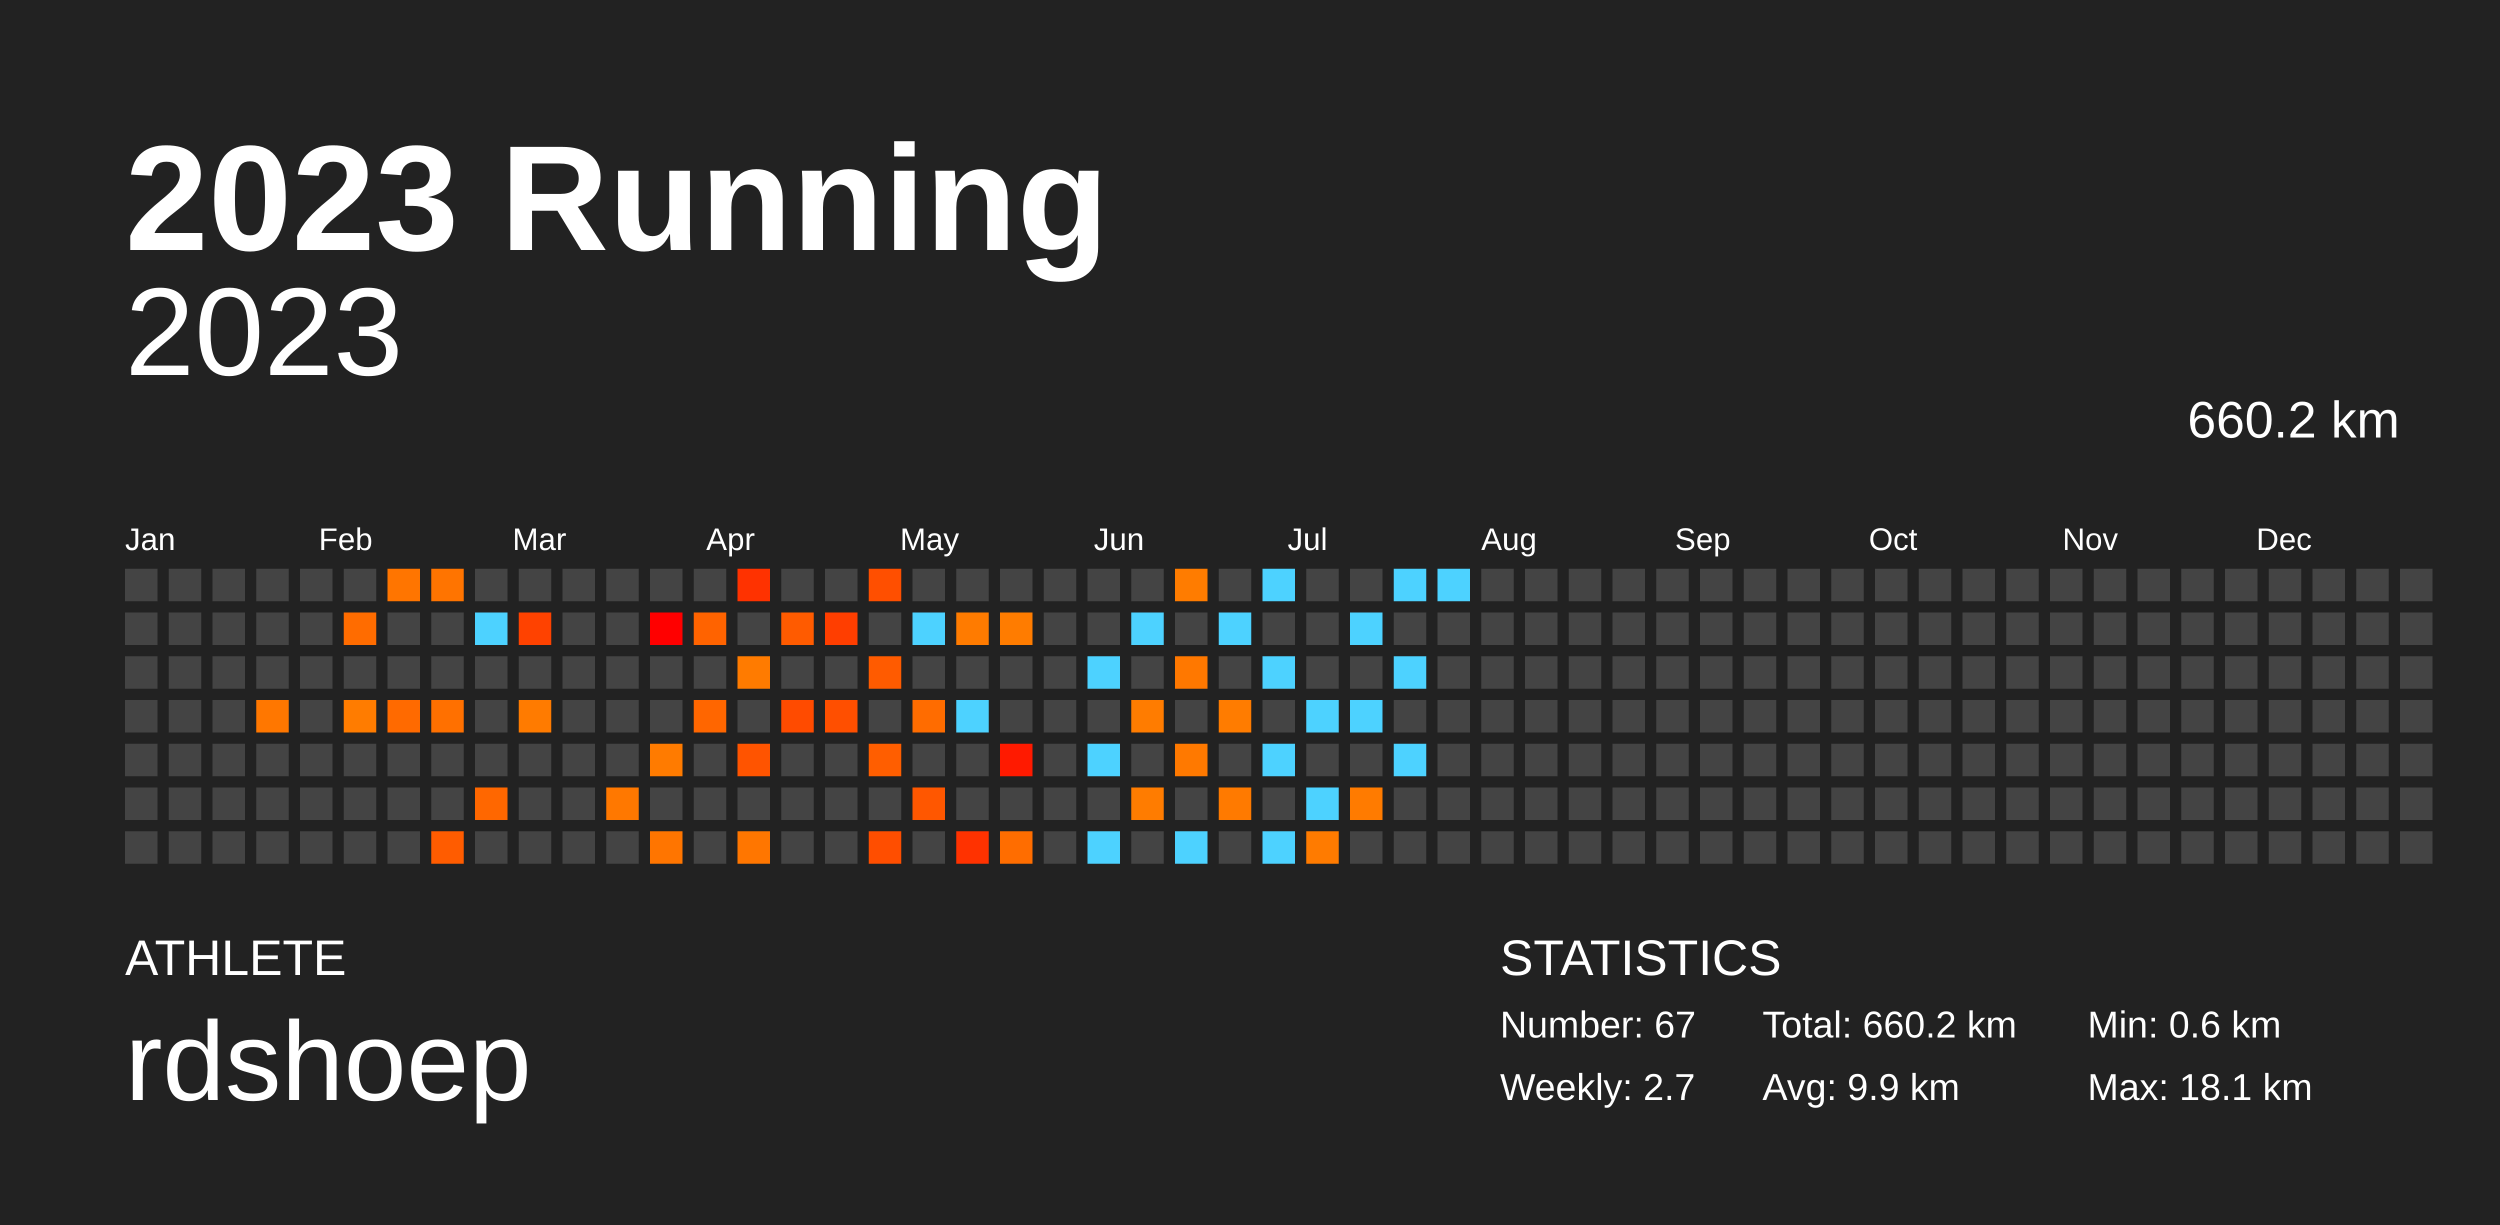
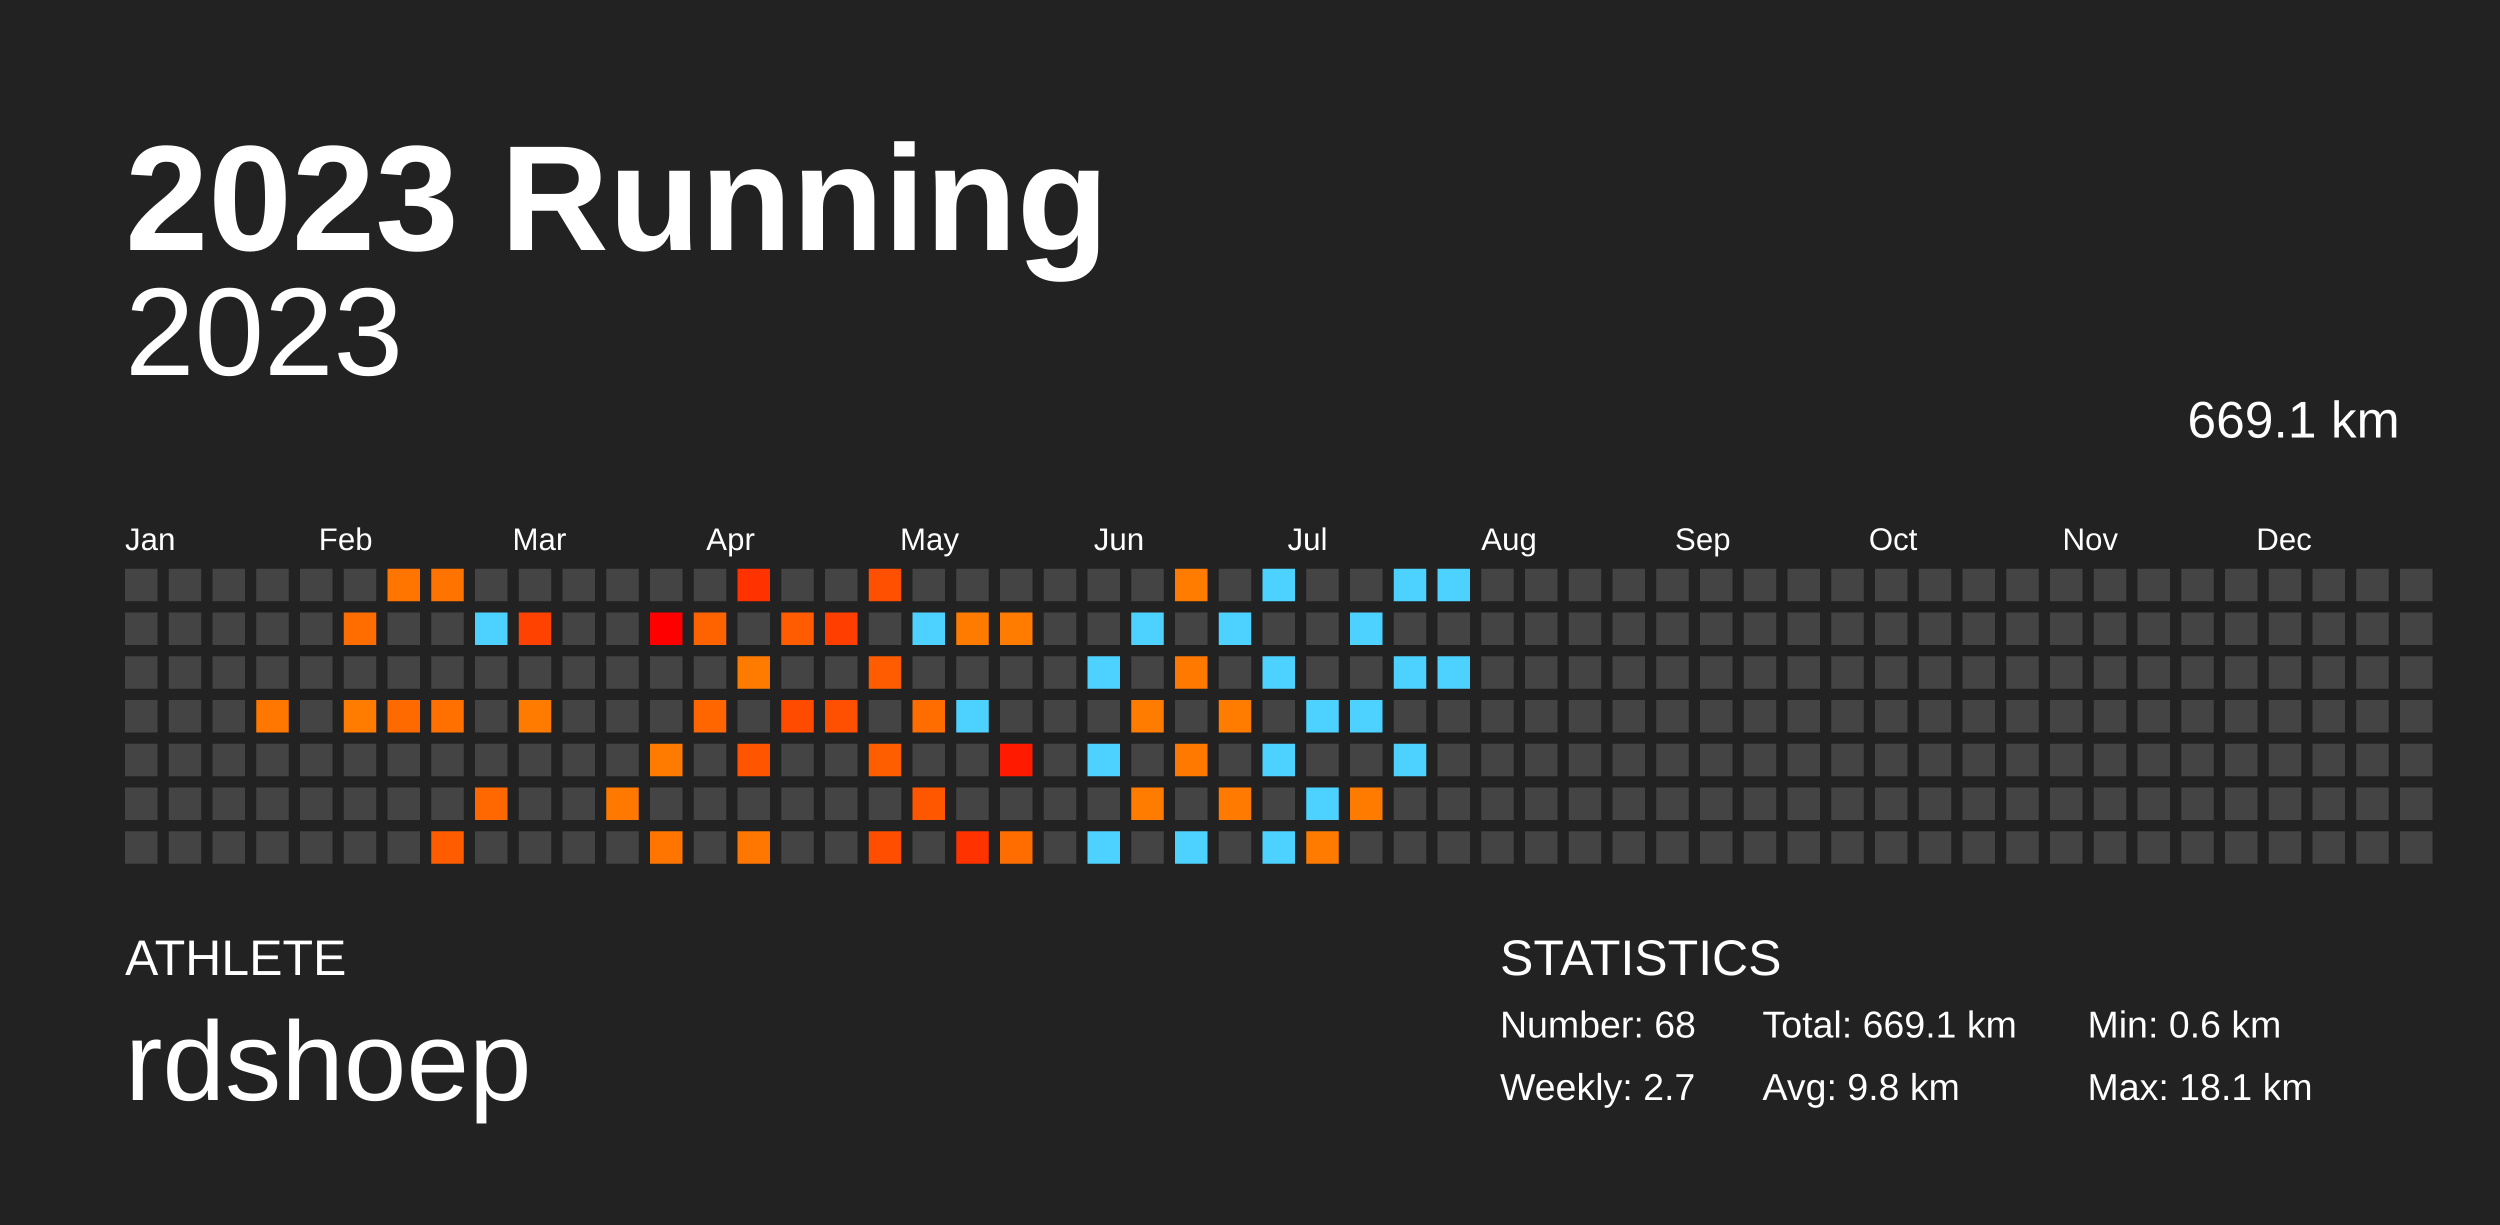
<svg xmlns="http://www.w3.org/2000/svg" baseProfile="full" height="98mm" version="1.1" viewBox="0,0,200,98" width="200mm">
  <defs />
  <rect fill="#222222" height="98" width="200" x="0" y="0" />
  <text fill="#FFFFFF" style="font-size:12px; font-family:Arial; font-weight:bold;" x="10" y="20">2023 Running</text>
  <text fill="#FFFFFF" style="font-size:4px; font-family:Arial" x="10" y="78">ATHLETE</text>
  <text fill="#FFFFFF" style="font-size:9px; font-family:Arial" x="10" y="88">rdshoep</text>
  <text fill="#FFFFFF" style="font-size:4px; font-family:Arial" x="120" y="78">STATISTICS</text>
-   <text fill="#FFFFFF" style="font-size:3px; font-family:Arial" x="120" y="83">Number: 67</text>
+   <text fill="#FFFFFF" style="font-size:3px; font-family:Arial" x="120" y="83">Number: 68</text>
  <text fill="#FFFFFF" style="font-size:3px; font-family:Arial" x="120" y="88">Weekly: 2.7</text>
-   <text fill="#FFFFFF" style="font-size:3px; font-family:Arial" x="141" y="83">Total: 660.2 km</text>
-   <text fill="#FFFFFF" style="font-size:3px; font-family:Arial" x="141" y="88">Avg: 9.9 km</text>
+   <text fill="#FFFFFF" style="font-size:3px; font-family:Arial" x="141" y="83">Total: 669.1 km</text>
+   <text fill="#FFFFFF" style="font-size:3px; font-family:Arial" x="141" y="88">Avg: 9.8 km</text>
  <text fill="#FFFFFF" style="font-size:3px; font-family:Arial" x="167" y="83">Min: 0.6 km</text>
  <text fill="#FFFFFF" style="font-size:3px; font-family:Arial" x="167" y="88">Max: 18.1 km</text>
  <text alignment-baseline="hanging" fill="#FFFFFF" style="font-size:10.0px; font-family:Arial;" x="10" y="30">2023</text>
-   <text alignment-baseline="hanging" fill="#FFFFFF" style="font-size:4.125px; font-family:Arial;" x="175" y="35">660.2 km</text>
+   <text alignment-baseline="hanging" fill="#FFFFFF" style="font-size:4.125px; font-family:Arial;" x="175" y="35">669.1 km</text>
  <text fill="#FFFFFF" style="font-size:2.5px; font-family:Arial" x="10.0" y="44">Jan</text>
  <text fill="#FFFFFF" style="font-size:2.5px; font-family:Arial" x="25.5" y="44">Feb</text>
  <text fill="#FFFFFF" style="font-size:2.5px; font-family:Arial" x="41.0" y="44">Mar</text>
  <text fill="#FFFFFF" style="font-size:2.5px; font-family:Arial" x="56.5" y="44">Apr</text>
  <text fill="#FFFFFF" style="font-size:2.5px; font-family:Arial" x="72.0" y="44">May</text>
  <text fill="#FFFFFF" style="font-size:2.5px; font-family:Arial" x="87.5" y="44">Jun</text>
  <text fill="#FFFFFF" style="font-size:2.5px; font-family:Arial" x="103.0" y="44">Jul</text>
  <text fill="#FFFFFF" style="font-size:2.5px; font-family:Arial" x="118.5" y="44">Aug</text>
  <text fill="#FFFFFF" style="font-size:2.5px; font-family:Arial" x="134.0" y="44">Sep</text>
  <text fill="#FFFFFF" style="font-size:2.5px; font-family:Arial" x="149.5" y="44">Oct</text>
  <text fill="#FFFFFF" style="font-size:2.5px; font-family:Arial" x="165.0" y="44">Nov</text>
  <text fill="#FFFFFF" style="font-size:2.5px; font-family:Arial" x="180.5" y="44">Dec</text>
  <rect fill="#444444" height="2.6" width="2.6" x="10.0" y="45.5" />
  <rect fill="#444444" height="2.6" width="2.6" x="10.0" y="49.0" />
  <rect fill="#444444" height="2.6" width="2.6" x="10.0" y="52.5" />
  <rect fill="#444444" height="2.6" width="2.6" x="10.0" y="56.0" />
  <rect fill="#444444" height="2.6" width="2.6" x="10.0" y="59.5" />
  <rect fill="#444444" height="2.6" width="2.6" x="10.0" y="63.0" />
  <rect fill="#444444" height="2.6" width="2.6" x="10.0" y="66.5" />
  <rect fill="#444444" height="2.6" width="2.6" x="13.5" y="45.5" />
  <rect fill="#444444" height="2.6" width="2.6" x="13.5" y="49.0" />
  <rect fill="#444444" height="2.6" width="2.6" x="13.5" y="52.5" />
  <rect fill="#444444" height="2.6" width="2.6" x="13.5" y="56.0" />
  <rect fill="#444444" height="2.6" width="2.6" x="13.5" y="59.5" />
  <rect fill="#444444" height="2.6" width="2.6" x="13.5" y="63.0" />
  <rect fill="#444444" height="2.6" width="2.6" x="13.5" y="66.5" />
  <rect fill="#444444" height="2.6" width="2.6" x="17.0" y="45.5" />
  <rect fill="#444444" height="2.6" width="2.6" x="17.0" y="49.0" />
  <rect fill="#444444" height="2.6" width="2.6" x="17.0" y="52.5" />
  <rect fill="#444444" height="2.6" width="2.6" x="17.0" y="56.0" />
  <rect fill="#444444" height="2.6" width="2.6" x="17.0" y="59.5" />
  <rect fill="#444444" height="2.6" width="2.6" x="17.0" y="63.0" />
  <rect fill="#444444" height="2.6" width="2.6" x="17.0" y="66.5" />
  <rect fill="#444444" height="2.6" width="2.6" x="20.5" y="45.5" />
  <rect fill="#444444" height="2.6" width="2.6" x="20.5" y="49.0" />
  <rect fill="#444444" height="2.6" width="2.6" x="20.5" y="52.5" />
  <rect fill="#ff7700" height="2.6" width="2.6" x="20.5" y="56.0" />
  <rect fill="#444444" height="2.6" width="2.6" x="20.5" y="59.5" />
  <rect fill="#444444" height="2.6" width="2.6" x="20.5" y="63.0" />
  <rect fill="#444444" height="2.6" width="2.6" x="20.5" y="66.5" />
  <rect fill="#444444" height="2.6" width="2.6" x="24.0" y="45.5" />
  <rect fill="#444444" height="2.6" width="2.6" x="24.0" y="49.0" />
  <rect fill="#444444" height="2.6" width="2.6" x="24.0" y="52.5" />
  <rect fill="#444444" height="2.6" width="2.6" x="24.0" y="56.0" />
  <rect fill="#444444" height="2.6" width="2.6" x="24.0" y="59.5" />
  <rect fill="#444444" height="2.6" width="2.6" x="24.0" y="63.0" />
  <rect fill="#444444" height="2.6" width="2.6" x="24.0" y="66.5" />
  <rect fill="#444444" height="2.6" width="2.6" x="27.5" y="45.5" />
  <rect fill="#ff6c00" height="2.6" width="2.6" x="27.5" y="49.0" />
  <rect fill="#444444" height="2.6" width="2.6" x="27.5" y="52.5" />
  <rect fill="#ff7c00" height="2.6" width="2.6" x="27.5" y="56.0" />
  <rect fill="#444444" height="2.6" width="2.6" x="27.5" y="59.5" />
  <rect fill="#444444" height="2.6" width="2.6" x="27.5" y="63.0" />
  <rect fill="#444444" height="2.6" width="2.6" x="27.5" y="66.5" />
  <rect fill="#ff7500" height="2.6" width="2.6" x="31.0" y="45.5" />
  <rect fill="#444444" height="2.6" width="2.6" x="31.0" y="49.0" />
  <rect fill="#444444" height="2.6" width="2.6" x="31.0" y="52.5" />
  <rect fill="#ff6a00" height="2.6" width="2.6" x="31.0" y="56.0" />
  <rect fill="#444444" height="2.6" width="2.6" x="31.0" y="59.5" />
  <rect fill="#444444" height="2.6" width="2.6" x="31.0" y="63.0" />
  <rect fill="#444444" height="2.6" width="2.6" x="31.0" y="66.5" />
  <rect fill="#ff7400" height="2.6" width="2.6" x="34.5" y="45.5" />
  <rect fill="#444444" height="2.6" width="2.6" x="34.5" y="49.0" />
  <rect fill="#444444" height="2.6" width="2.6" x="34.5" y="52.5" />
  <rect fill="#ff7000" height="2.6" width="2.6" x="34.5" y="56.0" />
  <rect fill="#444444" height="2.6" width="2.6" x="34.5" y="59.5" />
  <rect fill="#444444" height="2.6" width="2.6" x="34.5" y="63.0" />
  <rect fill="#ff5c00" height="2.6" width="2.6" x="34.5" y="66.5" />
  <rect fill="#444444" height="2.6" width="2.6" x="38.0" y="45.5" />
  <rect fill="#4dd2ff" height="2.6" width="2.6" x="38.0" y="49.0" />
  <rect fill="#444444" height="2.6" width="2.6" x="38.0" y="52.5" />
  <rect fill="#444444" height="2.6" width="2.6" x="38.0" y="56.0" />
  <rect fill="#444444" height="2.6" width="2.6" x="38.0" y="59.5" />
  <rect fill="#ff6700" height="2.6" width="2.6" x="38.0" y="63.0" />
  <rect fill="#444444" height="2.6" width="2.6" x="38.0" y="66.5" />
  <rect fill="#444444" height="2.6" width="2.6" x="41.5" y="45.5" />
  <rect fill="#ff4200" height="2.6" width="2.6" x="41.5" y="49.0" />
  <rect fill="#444444" height="2.6" width="2.6" x="41.5" y="52.5" />
  <rect fill="#ff7b00" height="2.6" width="2.6" x="41.5" y="56.0" />
  <rect fill="#444444" height="2.6" width="2.6" x="41.5" y="59.5" />
  <rect fill="#444444" height="2.6" width="2.6" x="41.5" y="63.0" />
  <rect fill="#444444" height="2.6" width="2.6" x="41.5" y="66.5" />
  <rect fill="#444444" height="2.6" width="2.6" x="45.0" y="45.5" />
  <rect fill="#444444" height="2.6" width="2.6" x="45.0" y="49.0" />
  <rect fill="#444444" height="2.6" width="2.6" x="45.0" y="52.5" />
  <rect fill="#444444" height="2.6" width="2.6" x="45.0" y="56.0" />
  <rect fill="#444444" height="2.6" width="2.6" x="45.0" y="59.5" />
  <rect fill="#444444" height="2.6" width="2.6" x="45.0" y="63.0" />
  <rect fill="#444444" height="2.6" width="2.6" x="45.0" y="66.5" />
  <rect fill="#444444" height="2.6" width="2.6" x="48.5" y="45.5" />
  <rect fill="#444444" height="2.6" width="2.6" x="48.5" y="49.0" />
  <rect fill="#444444" height="2.6" width="2.6" x="48.5" y="52.5" />
  <rect fill="#444444" height="2.6" width="2.6" x="48.5" y="56.0" />
  <rect fill="#444444" height="2.6" width="2.6" x="48.5" y="59.5" />
  <rect fill="#ff7800" height="2.6" width="2.6" x="48.5" y="63.0" />
  <rect fill="#444444" height="2.6" width="2.6" x="48.5" y="66.5" />
  <rect fill="#444444" height="2.6" width="2.6" x="52.0" y="45.5" />
  <rect fill="#ff0000" height="2.6" width="2.6" x="52.0" y="49.0" />
  <rect fill="#444444" height="2.6" width="2.6" x="52.0" y="52.5" />
  <rect fill="#444444" height="2.6" width="2.6" x="52.0" y="56.0" />
  <rect fill="#ff7b00" height="2.6" width="2.6" x="52.0" y="59.5" />
  <rect fill="#444444" height="2.6" width="2.6" x="52.0" y="63.0" />
  <rect fill="#ff7500" height="2.6" width="2.6" x="52.0" y="66.5" />
  <rect fill="#444444" height="2.6" width="2.6" x="55.5" y="45.5" />
  <rect fill="#ff6300" height="2.6" width="2.6" x="55.5" y="49.0" />
  <rect fill="#444444" height="2.6" width="2.6" x="55.5" y="52.5" />
  <rect fill="#ff6600" height="2.6" width="2.6" x="55.5" y="56.0" />
  <rect fill="#444444" height="2.6" width="2.6" x="55.5" y="59.5" />
  <rect fill="#444444" height="2.6" width="2.6" x="55.5" y="63.0" />
  <rect fill="#444444" height="2.6" width="2.6" x="55.5" y="66.5" />
  <rect fill="#ff3200" height="2.6" width="2.6" x="59.0" y="45.5" />
  <rect fill="#444444" height="2.6" width="2.6" x="59.0" y="49.0" />
  <rect fill="#ff7b00" height="2.6" width="2.6" x="59.0" y="52.5" />
  <rect fill="#444444" height="2.6" width="2.6" x="59.0" y="56.0" />
  <rect fill="#ff5400" height="2.6" width="2.6" x="59.0" y="59.5" />
  <rect fill="#444444" height="2.6" width="2.6" x="59.0" y="63.0" />
  <rect fill="#ff7600" height="2.6" width="2.6" x="59.0" y="66.5" />
  <rect fill="#444444" height="2.6" width="2.6" x="62.5" y="45.5" />
  <rect fill="#ff5b00" height="2.6" width="2.6" x="62.5" y="49.0" />
  <rect fill="#444444" height="2.6" width="2.6" x="62.5" y="52.5" />
  <rect fill="#ff4b00" height="2.6" width="2.6" x="62.5" y="56.0" />
  <rect fill="#444444" height="2.6" width="2.6" x="62.5" y="59.5" />
  <rect fill="#444444" height="2.6" width="2.6" x="62.5" y="63.0" />
  <rect fill="#444444" height="2.6" width="2.6" x="62.5" y="66.5" />
  <rect fill="#444444" height="2.6" width="2.6" x="66.0" y="45.5" />
  <rect fill="#ff3e00" height="2.6" width="2.6" x="66.0" y="49.0" />
  <rect fill="#444444" height="2.6" width="2.6" x="66.0" y="52.5" />
  <rect fill="#ff4f00" height="2.6" width="2.6" x="66.0" y="56.0" />
  <rect fill="#444444" height="2.6" width="2.6" x="66.0" y="59.5" />
  <rect fill="#444444" height="2.6" width="2.6" x="66.0" y="63.0" />
  <rect fill="#444444" height="2.6" width="2.6" x="66.0" y="66.5" />
  <rect fill="#ff4f00" height="2.6" width="2.6" x="69.5" y="45.5" />
  <rect fill="#444444" height="2.6" width="2.6" x="69.5" y="49.0" />
  <rect fill="#ff5b00" height="2.6" width="2.6" x="69.5" y="52.5" />
  <rect fill="#444444" height="2.6" width="2.6" x="69.5" y="56.0" />
  <rect fill="#ff5e00" height="2.6" width="2.6" x="69.5" y="59.5" />
  <rect fill="#444444" height="2.6" width="2.6" x="69.5" y="63.0" />
  <rect fill="#ff4e00" height="2.6" width="2.6" x="69.5" y="66.5" />
  <rect fill="#444444" height="2.6" width="2.6" x="73.0" y="45.5" />
  <rect fill="#4dd2ff" height="2.6" width="2.6" x="73.0" y="49.0" />
  <rect fill="#444444" height="2.6" width="2.6" x="73.0" y="52.5" />
  <rect fill="#ff6c00" height="2.6" width="2.6" x="73.0" y="56.0" />
  <rect fill="#444444" height="2.6" width="2.6" x="73.0" y="59.5" />
  <rect fill="#ff5700" height="2.6" width="2.6" x="73.0" y="63.0" />
  <rect fill="#444444" height="2.6" width="2.6" x="73.0" y="66.5" />
  <rect fill="#444444" height="2.6" width="2.6" x="76.5" y="45.5" />
  <rect fill="#ff7b00" height="2.6" width="2.6" x="76.5" y="49.0" />
  <rect fill="#444444" height="2.6" width="2.6" x="76.5" y="52.5" />
  <rect fill="#4dd2ff" height="2.6" width="2.6" x="76.5" y="56.0" />
  <rect fill="#444444" height="2.6" width="2.6" x="76.5" y="59.5" />
  <rect fill="#444444" height="2.6" width="2.6" x="76.5" y="63.0" />
  <rect fill="#ff3200" height="2.6" width="2.6" x="76.5" y="66.5" />
  <rect fill="#444444" height="2.6" width="2.6" x="80.0" y="45.5" />
  <rect fill="#ff7c00" height="2.6" width="2.6" x="80.0" y="49.0" />
  <rect fill="#444444" height="2.6" width="2.6" x="80.0" y="52.5" />
  <rect fill="#444444" height="2.6" width="2.6" x="80.0" y="56.0" />
  <rect fill="#ff1a00" height="2.6" width="2.6" x="80.0" y="59.5" />
  <rect fill="#444444" height="2.6" width="2.6" x="80.0" y="63.0" />
  <rect fill="#ff6d00" height="2.6" width="2.6" x="80.0" y="66.5" />
  <rect fill="#444444" height="2.6" width="2.6" x="83.5" y="45.5" />
  <rect fill="#444444" height="2.6" width="2.6" x="83.5" y="49.0" />
  <rect fill="#444444" height="2.6" width="2.6" x="83.5" y="52.5" />
  <rect fill="#444444" height="2.6" width="2.6" x="83.5" y="56.0" />
  <rect fill="#444444" height="2.6" width="2.6" x="83.5" y="59.5" />
  <rect fill="#444444" height="2.6" width="2.6" x="83.5" y="63.0" />
  <rect fill="#444444" height="2.6" width="2.6" x="83.5" y="66.5" />
  <rect fill="#444444" height="2.6" width="2.6" x="87.0" y="45.5" />
  <rect fill="#444444" height="2.6" width="2.6" x="87.0" y="49.0" />
  <rect fill="#4dd2ff" height="2.6" width="2.6" x="87.0" y="52.5" />
  <rect fill="#444444" height="2.6" width="2.6" x="87.0" y="56.0" />
  <rect fill="#4dd2ff" height="2.6" width="2.6" x="87.0" y="59.5" />
  <rect fill="#444444" height="2.6" width="2.6" x="87.0" y="63.0" />
  <rect fill="#4dd2ff" height="2.6" width="2.6" x="87.0" y="66.5" />
  <rect fill="#444444" height="2.6" width="2.6" x="90.5" y="45.5" />
  <rect fill="#4dd2ff" height="2.6" width="2.6" x="90.5" y="49.0" />
  <rect fill="#444444" height="2.6" width="2.6" x="90.5" y="52.5" />
  <rect fill="#ff7c00" height="2.6" width="2.6" x="90.5" y="56.0" />
  <rect fill="#444444" height="2.6" width="2.6" x="90.5" y="59.5" />
  <rect fill="#ff7c00" height="2.6" width="2.6" x="90.5" y="63.0" />
  <rect fill="#444444" height="2.6" width="2.6" x="90.5" y="66.5" />
  <rect fill="#ff7c00" height="2.6" width="2.6" x="94.0" y="45.5" />
  <rect fill="#444444" height="2.6" width="2.6" x="94.0" y="49.0" />
  <rect fill="#ff7800" height="2.6" width="2.6" x="94.0" y="52.5" />
  <rect fill="#444444" height="2.6" width="2.6" x="94.0" y="56.0" />
  <rect fill="#ff7900" height="2.6" width="2.6" x="94.0" y="59.5" />
  <rect fill="#444444" height="2.6" width="2.6" x="94.0" y="63.0" />
  <rect fill="#4dd2ff" height="2.6" width="2.6" x="94.0" y="66.5" />
  <rect fill="#444444" height="2.6" width="2.6" x="97.5" y="45.5" />
  <rect fill="#4dd2ff" height="2.6" width="2.6" x="97.5" y="49.0" />
  <rect fill="#444444" height="2.6" width="2.6" x="97.5" y="52.5" />
  <rect fill="#ff7c00" height="2.6" width="2.6" x="97.5" y="56.0" />
  <rect fill="#444444" height="2.6" width="2.6" x="97.5" y="59.5" />
  <rect fill="#ff7a00" height="2.6" width="2.6" x="97.5" y="63.0" />
  <rect fill="#444444" height="2.6" width="2.6" x="97.5" y="66.5" />
  <rect fill="#4dd2ff" height="2.6" width="2.6" x="101.0" y="45.5" />
  <rect fill="#444444" height="2.6" width="2.6" x="101.0" y="49.0" />
  <rect fill="#4dd2ff" height="2.6" width="2.6" x="101.0" y="52.5" />
  <rect fill="#444444" height="2.6" width="2.6" x="101.0" y="56.0" />
  <rect fill="#4dd2ff" height="2.6" width="2.6" x="101.0" y="59.5" />
  <rect fill="#444444" height="2.6" width="2.6" x="101.0" y="63.0" />
  <rect fill="#4dd2ff" height="2.6" width="2.6" x="101.0" y="66.5" />
  <rect fill="#444444" height="2.6" width="2.6" x="104.5" y="45.5" />
  <rect fill="#444444" height="2.6" width="2.6" x="104.5" y="49.0" />
  <rect fill="#444444" height="2.6" width="2.6" x="104.5" y="52.5" />
  <rect fill="#4dd2ff" height="2.6" width="2.6" x="104.5" y="56.0" />
  <rect fill="#444444" height="2.6" width="2.6" x="104.5" y="59.5" />
  <rect fill="#4dd2ff" height="2.6" width="2.6" x="104.5" y="63.0" />
  <rect fill="#ff7b00" height="2.6" width="2.6" x="104.5" y="66.5" />
  <rect fill="#444444" height="2.6" width="2.6" x="108.0" y="45.5" />
  <rect fill="#4dd2ff" height="2.6" width="2.6" x="108.0" y="49.0" />
  <rect fill="#444444" height="2.6" width="2.6" x="108.0" y="52.5" />
  <rect fill="#4dd2ff" height="2.6" width="2.6" x="108.0" y="56.0" />
  <rect fill="#444444" height="2.6" width="2.6" x="108.0" y="59.5" />
  <rect fill="#ff7b00" height="2.6" width="2.6" x="108.0" y="63.0" />
  <rect fill="#444444" height="2.6" width="2.6" x="108.0" y="66.5" />
  <rect fill="#4dd2ff" height="2.6" width="2.6" x="111.5" y="45.5" />
  <rect fill="#444444" height="2.6" width="2.6" x="111.5" y="49.0" />
  <rect fill="#4dd2ff" height="2.6" width="2.6" x="111.5" y="52.5" />
  <rect fill="#444444" height="2.6" width="2.6" x="111.5" y="56.0" />
  <rect fill="#4dd2ff" height="2.6" width="2.6" x="111.5" y="59.5" />
  <rect fill="#444444" height="2.6" width="2.6" x="111.5" y="63.0" />
  <rect fill="#444444" height="2.6" width="2.6" x="111.5" y="66.5" />
  <rect fill="#4dd2ff" height="2.6" width="2.6" x="115.0" y="45.5" />
  <rect fill="#444444" height="2.6" width="2.6" x="115.0" y="49.0" />
-   <rect fill="#444444" height="2.6" width="2.6" x="115.0" y="52.5" />
+   <rect fill="#4dd2ff" height="2.6" width="2.6" x="115.0" y="52.5" />
  <rect fill="#444444" height="2.6" width="2.6" x="115.0" y="56.0" />
  <rect fill="#444444" height="2.6" width="2.6" x="115.0" y="59.5" />
  <rect fill="#444444" height="2.6" width="2.6" x="115.0" y="63.0" />
  <rect fill="#444444" height="2.6" width="2.6" x="115.0" y="66.5" />
  <rect fill="#444444" height="2.6" width="2.6" x="118.5" y="45.5" />
  <rect fill="#444444" height="2.6" width="2.6" x="118.5" y="49.0" />
  <rect fill="#444444" height="2.6" width="2.6" x="118.5" y="52.5" />
  <rect fill="#444444" height="2.6" width="2.6" x="118.5" y="56.0" />
  <rect fill="#444444" height="2.6" width="2.6" x="118.5" y="59.5" />
  <rect fill="#444444" height="2.6" width="2.6" x="118.5" y="63.0" />
  <rect fill="#444444" height="2.6" width="2.6" x="118.5" y="66.5" />
  <rect fill="#444444" height="2.6" width="2.6" x="122.0" y="45.5" />
  <rect fill="#444444" height="2.6" width="2.6" x="122.0" y="49.0" />
  <rect fill="#444444" height="2.6" width="2.6" x="122.0" y="52.5" />
  <rect fill="#444444" height="2.6" width="2.6" x="122.0" y="56.0" />
  <rect fill="#444444" height="2.6" width="2.6" x="122.0" y="59.5" />
  <rect fill="#444444" height="2.6" width="2.6" x="122.0" y="63.0" />
  <rect fill="#444444" height="2.6" width="2.6" x="122.0" y="66.5" />
  <rect fill="#444444" height="2.6" width="2.6" x="125.5" y="45.5" />
  <rect fill="#444444" height="2.6" width="2.6" x="125.5" y="49.0" />
  <rect fill="#444444" height="2.6" width="2.6" x="125.5" y="52.5" />
  <rect fill="#444444" height="2.6" width="2.6" x="125.5" y="56.0" />
  <rect fill="#444444" height="2.6" width="2.6" x="125.5" y="59.5" />
  <rect fill="#444444" height="2.6" width="2.6" x="125.5" y="63.0" />
  <rect fill="#444444" height="2.6" width="2.6" x="125.5" y="66.5" />
  <rect fill="#444444" height="2.6" width="2.6" x="129.0" y="45.5" />
  <rect fill="#444444" height="2.6" width="2.6" x="129.0" y="49.0" />
  <rect fill="#444444" height="2.6" width="2.6" x="129.0" y="52.5" />
  <rect fill="#444444" height="2.6" width="2.6" x="129.0" y="56.0" />
  <rect fill="#444444" height="2.6" width="2.6" x="129.0" y="59.5" />
  <rect fill="#444444" height="2.6" width="2.6" x="129.0" y="63.0" />
  <rect fill="#444444" height="2.6" width="2.6" x="129.0" y="66.5" />
  <rect fill="#444444" height="2.6" width="2.6" x="132.5" y="45.5" />
  <rect fill="#444444" height="2.6" width="2.6" x="132.5" y="49.0" />
  <rect fill="#444444" height="2.6" width="2.6" x="132.5" y="52.5" />
  <rect fill="#444444" height="2.6" width="2.6" x="132.5" y="56.0" />
  <rect fill="#444444" height="2.6" width="2.6" x="132.5" y="59.5" />
  <rect fill="#444444" height="2.6" width="2.6" x="132.5" y="63.0" />
  <rect fill="#444444" height="2.6" width="2.6" x="132.5" y="66.5" />
  <rect fill="#444444" height="2.6" width="2.6" x="136.0" y="45.5" />
  <rect fill="#444444" height="2.6" width="2.6" x="136.0" y="49.0" />
  <rect fill="#444444" height="2.6" width="2.6" x="136.0" y="52.5" />
  <rect fill="#444444" height="2.6" width="2.6" x="136.0" y="56.0" />
  <rect fill="#444444" height="2.6" width="2.6" x="136.0" y="59.5" />
  <rect fill="#444444" height="2.6" width="2.6" x="136.0" y="63.0" />
  <rect fill="#444444" height="2.6" width="2.6" x="136.0" y="66.5" />
  <rect fill="#444444" height="2.6" width="2.6" x="139.5" y="45.5" />
  <rect fill="#444444" height="2.6" width="2.6" x="139.5" y="49.0" />
  <rect fill="#444444" height="2.6" width="2.6" x="139.5" y="52.5" />
  <rect fill="#444444" height="2.6" width="2.6" x="139.5" y="56.0" />
  <rect fill="#444444" height="2.6" width="2.6" x="139.5" y="59.5" />
  <rect fill="#444444" height="2.6" width="2.6" x="139.5" y="63.0" />
  <rect fill="#444444" height="2.6" width="2.6" x="139.5" y="66.5" />
  <rect fill="#444444" height="2.6" width="2.6" x="143.0" y="45.5" />
  <rect fill="#444444" height="2.6" width="2.6" x="143.0" y="49.0" />
  <rect fill="#444444" height="2.6" width="2.6" x="143.0" y="52.5" />
  <rect fill="#444444" height="2.6" width="2.6" x="143.0" y="56.0" />
  <rect fill="#444444" height="2.6" width="2.6" x="143.0" y="59.5" />
  <rect fill="#444444" height="2.6" width="2.6" x="143.0" y="63.0" />
  <rect fill="#444444" height="2.6" width="2.6" x="143.0" y="66.5" />
  <rect fill="#444444" height="2.6" width="2.6" x="146.5" y="45.5" />
  <rect fill="#444444" height="2.6" width="2.6" x="146.5" y="49.0" />
  <rect fill="#444444" height="2.6" width="2.6" x="146.5" y="52.5" />
  <rect fill="#444444" height="2.6" width="2.6" x="146.5" y="56.0" />
  <rect fill="#444444" height="2.6" width="2.6" x="146.5" y="59.5" />
  <rect fill="#444444" height="2.6" width="2.6" x="146.5" y="63.0" />
  <rect fill="#444444" height="2.6" width="2.6" x="146.5" y="66.5" />
  <rect fill="#444444" height="2.6" width="2.6" x="150.0" y="45.5" />
  <rect fill="#444444" height="2.6" width="2.6" x="150.0" y="49.0" />
  <rect fill="#444444" height="2.6" width="2.6" x="150.0" y="52.5" />
  <rect fill="#444444" height="2.6" width="2.6" x="150.0" y="56.0" />
  <rect fill="#444444" height="2.6" width="2.6" x="150.0" y="59.5" />
  <rect fill="#444444" height="2.6" width="2.6" x="150.0" y="63.0" />
  <rect fill="#444444" height="2.6" width="2.6" x="150.0" y="66.5" />
  <rect fill="#444444" height="2.6" width="2.6" x="153.5" y="45.5" />
  <rect fill="#444444" height="2.6" width="2.6" x="153.5" y="49.0" />
  <rect fill="#444444" height="2.6" width="2.6" x="153.5" y="52.5" />
  <rect fill="#444444" height="2.6" width="2.6" x="153.5" y="56.0" />
  <rect fill="#444444" height="2.6" width="2.6" x="153.5" y="59.5" />
  <rect fill="#444444" height="2.6" width="2.6" x="153.5" y="63.0" />
  <rect fill="#444444" height="2.6" width="2.6" x="153.5" y="66.5" />
  <rect fill="#444444" height="2.6" width="2.6" x="157.0" y="45.5" />
  <rect fill="#444444" height="2.6" width="2.6" x="157.0" y="49.0" />
  <rect fill="#444444" height="2.6" width="2.6" x="157.0" y="52.5" />
  <rect fill="#444444" height="2.6" width="2.6" x="157.0" y="56.0" />
  <rect fill="#444444" height="2.6" width="2.6" x="157.0" y="59.5" />
  <rect fill="#444444" height="2.6" width="2.6" x="157.0" y="63.0" />
  <rect fill="#444444" height="2.6" width="2.6" x="157.0" y="66.5" />
  <rect fill="#444444" height="2.6" width="2.6" x="160.5" y="45.5" />
  <rect fill="#444444" height="2.6" width="2.6" x="160.5" y="49.0" />
  <rect fill="#444444" height="2.6" width="2.6" x="160.5" y="52.5" />
  <rect fill="#444444" height="2.6" width="2.6" x="160.5" y="56.0" />
  <rect fill="#444444" height="2.6" width="2.6" x="160.5" y="59.5" />
  <rect fill="#444444" height="2.6" width="2.6" x="160.5" y="63.0" />
  <rect fill="#444444" height="2.6" width="2.6" x="160.5" y="66.5" />
  <rect fill="#444444" height="2.6" width="2.6" x="164.0" y="45.5" />
  <rect fill="#444444" height="2.6" width="2.6" x="164.0" y="49.0" />
  <rect fill="#444444" height="2.6" width="2.6" x="164.0" y="52.5" />
  <rect fill="#444444" height="2.6" width="2.6" x="164.0" y="56.0" />
  <rect fill="#444444" height="2.6" width="2.6" x="164.0" y="59.5" />
  <rect fill="#444444" height="2.6" width="2.6" x="164.0" y="63.0" />
  <rect fill="#444444" height="2.6" width="2.6" x="164.0" y="66.5" />
  <rect fill="#444444" height="2.6" width="2.6" x="167.5" y="45.5" />
  <rect fill="#444444" height="2.6" width="2.6" x="167.5" y="49.0" />
  <rect fill="#444444" height="2.6" width="2.6" x="167.5" y="52.5" />
  <rect fill="#444444" height="2.6" width="2.6" x="167.5" y="56.0" />
  <rect fill="#444444" height="2.6" width="2.6" x="167.5" y="59.5" />
  <rect fill="#444444" height="2.6" width="2.6" x="167.5" y="63.0" />
  <rect fill="#444444" height="2.6" width="2.6" x="167.5" y="66.5" />
  <rect fill="#444444" height="2.6" width="2.6" x="171.0" y="45.5" />
  <rect fill="#444444" height="2.6" width="2.6" x="171.0" y="49.0" />
  <rect fill="#444444" height="2.6" width="2.6" x="171.0" y="52.5" />
  <rect fill="#444444" height="2.6" width="2.6" x="171.0" y="56.0" />
  <rect fill="#444444" height="2.6" width="2.6" x="171.0" y="59.5" />
  <rect fill="#444444" height="2.6" width="2.6" x="171.0" y="63.0" />
  <rect fill="#444444" height="2.6" width="2.6" x="171.0" y="66.5" />
  <rect fill="#444444" height="2.6" width="2.6" x="174.5" y="45.5" />
  <rect fill="#444444" height="2.6" width="2.6" x="174.5" y="49.0" />
  <rect fill="#444444" height="2.6" width="2.6" x="174.5" y="52.5" />
  <rect fill="#444444" height="2.6" width="2.6" x="174.5" y="56.0" />
  <rect fill="#444444" height="2.6" width="2.6" x="174.5" y="59.5" />
  <rect fill="#444444" height="2.6" width="2.6" x="174.5" y="63.0" />
  <rect fill="#444444" height="2.6" width="2.6" x="174.5" y="66.5" />
  <rect fill="#444444" height="2.6" width="2.6" x="178.0" y="45.5" />
  <rect fill="#444444" height="2.6" width="2.6" x="178.0" y="49.0" />
  <rect fill="#444444" height="2.6" width="2.6" x="178.0" y="52.5" />
  <rect fill="#444444" height="2.6" width="2.6" x="178.0" y="56.0" />
  <rect fill="#444444" height="2.6" width="2.6" x="178.0" y="59.5" />
  <rect fill="#444444" height="2.6" width="2.6" x="178.0" y="63.0" />
  <rect fill="#444444" height="2.6" width="2.6" x="178.0" y="66.5" />
  <rect fill="#444444" height="2.6" width="2.6" x="181.5" y="45.5" />
  <rect fill="#444444" height="2.6" width="2.6" x="181.5" y="49.0" />
  <rect fill="#444444" height="2.6" width="2.6" x="181.5" y="52.5" />
  <rect fill="#444444" height="2.6" width="2.6" x="181.5" y="56.0" />
  <rect fill="#444444" height="2.6" width="2.6" x="181.5" y="59.5" />
  <rect fill="#444444" height="2.6" width="2.6" x="181.5" y="63.0" />
  <rect fill="#444444" height="2.6" width="2.6" x="181.5" y="66.5" />
  <rect fill="#444444" height="2.6" width="2.6" x="185.0" y="45.5" />
  <rect fill="#444444" height="2.6" width="2.6" x="185.0" y="49.0" />
  <rect fill="#444444" height="2.6" width="2.6" x="185.0" y="52.5" />
  <rect fill="#444444" height="2.6" width="2.6" x="185.0" y="56.0" />
  <rect fill="#444444" height="2.6" width="2.6" x="185.0" y="59.5" />
  <rect fill="#444444" height="2.6" width="2.6" x="185.0" y="63.0" />
  <rect fill="#444444" height="2.6" width="2.6" x="185.0" y="66.5" />
  <rect fill="#444444" height="2.6" width="2.6" x="188.5" y="45.5" />
  <rect fill="#444444" height="2.6" width="2.6" x="188.5" y="49.0" />
  <rect fill="#444444" height="2.6" width="2.6" x="188.5" y="52.5" />
  <rect fill="#444444" height="2.6" width="2.6" x="188.5" y="56.0" />
  <rect fill="#444444" height="2.6" width="2.6" x="188.5" y="59.5" />
  <rect fill="#444444" height="2.6" width="2.6" x="188.5" y="63.0" />
  <rect fill="#444444" height="2.6" width="2.6" x="188.5" y="66.5" />
  <rect fill="#444444" height="2.6" width="2.6" x="192.0" y="45.5" />
  <rect fill="#444444" height="2.6" width="2.6" x="192.0" y="49.0" />
  <rect fill="#444444" height="2.6" width="2.6" x="192.0" y="52.5" />
  <rect fill="#444444" height="2.6" width="2.6" x="192.0" y="56.0" />
  <rect fill="#444444" height="2.6" width="2.6" x="192.0" y="59.5" />
  <rect fill="#444444" height="2.6" width="2.6" x="192.0" y="63.0" />
  <rect fill="#444444" height="2.6" width="2.6" x="192.0" y="66.5" />
</svg>
